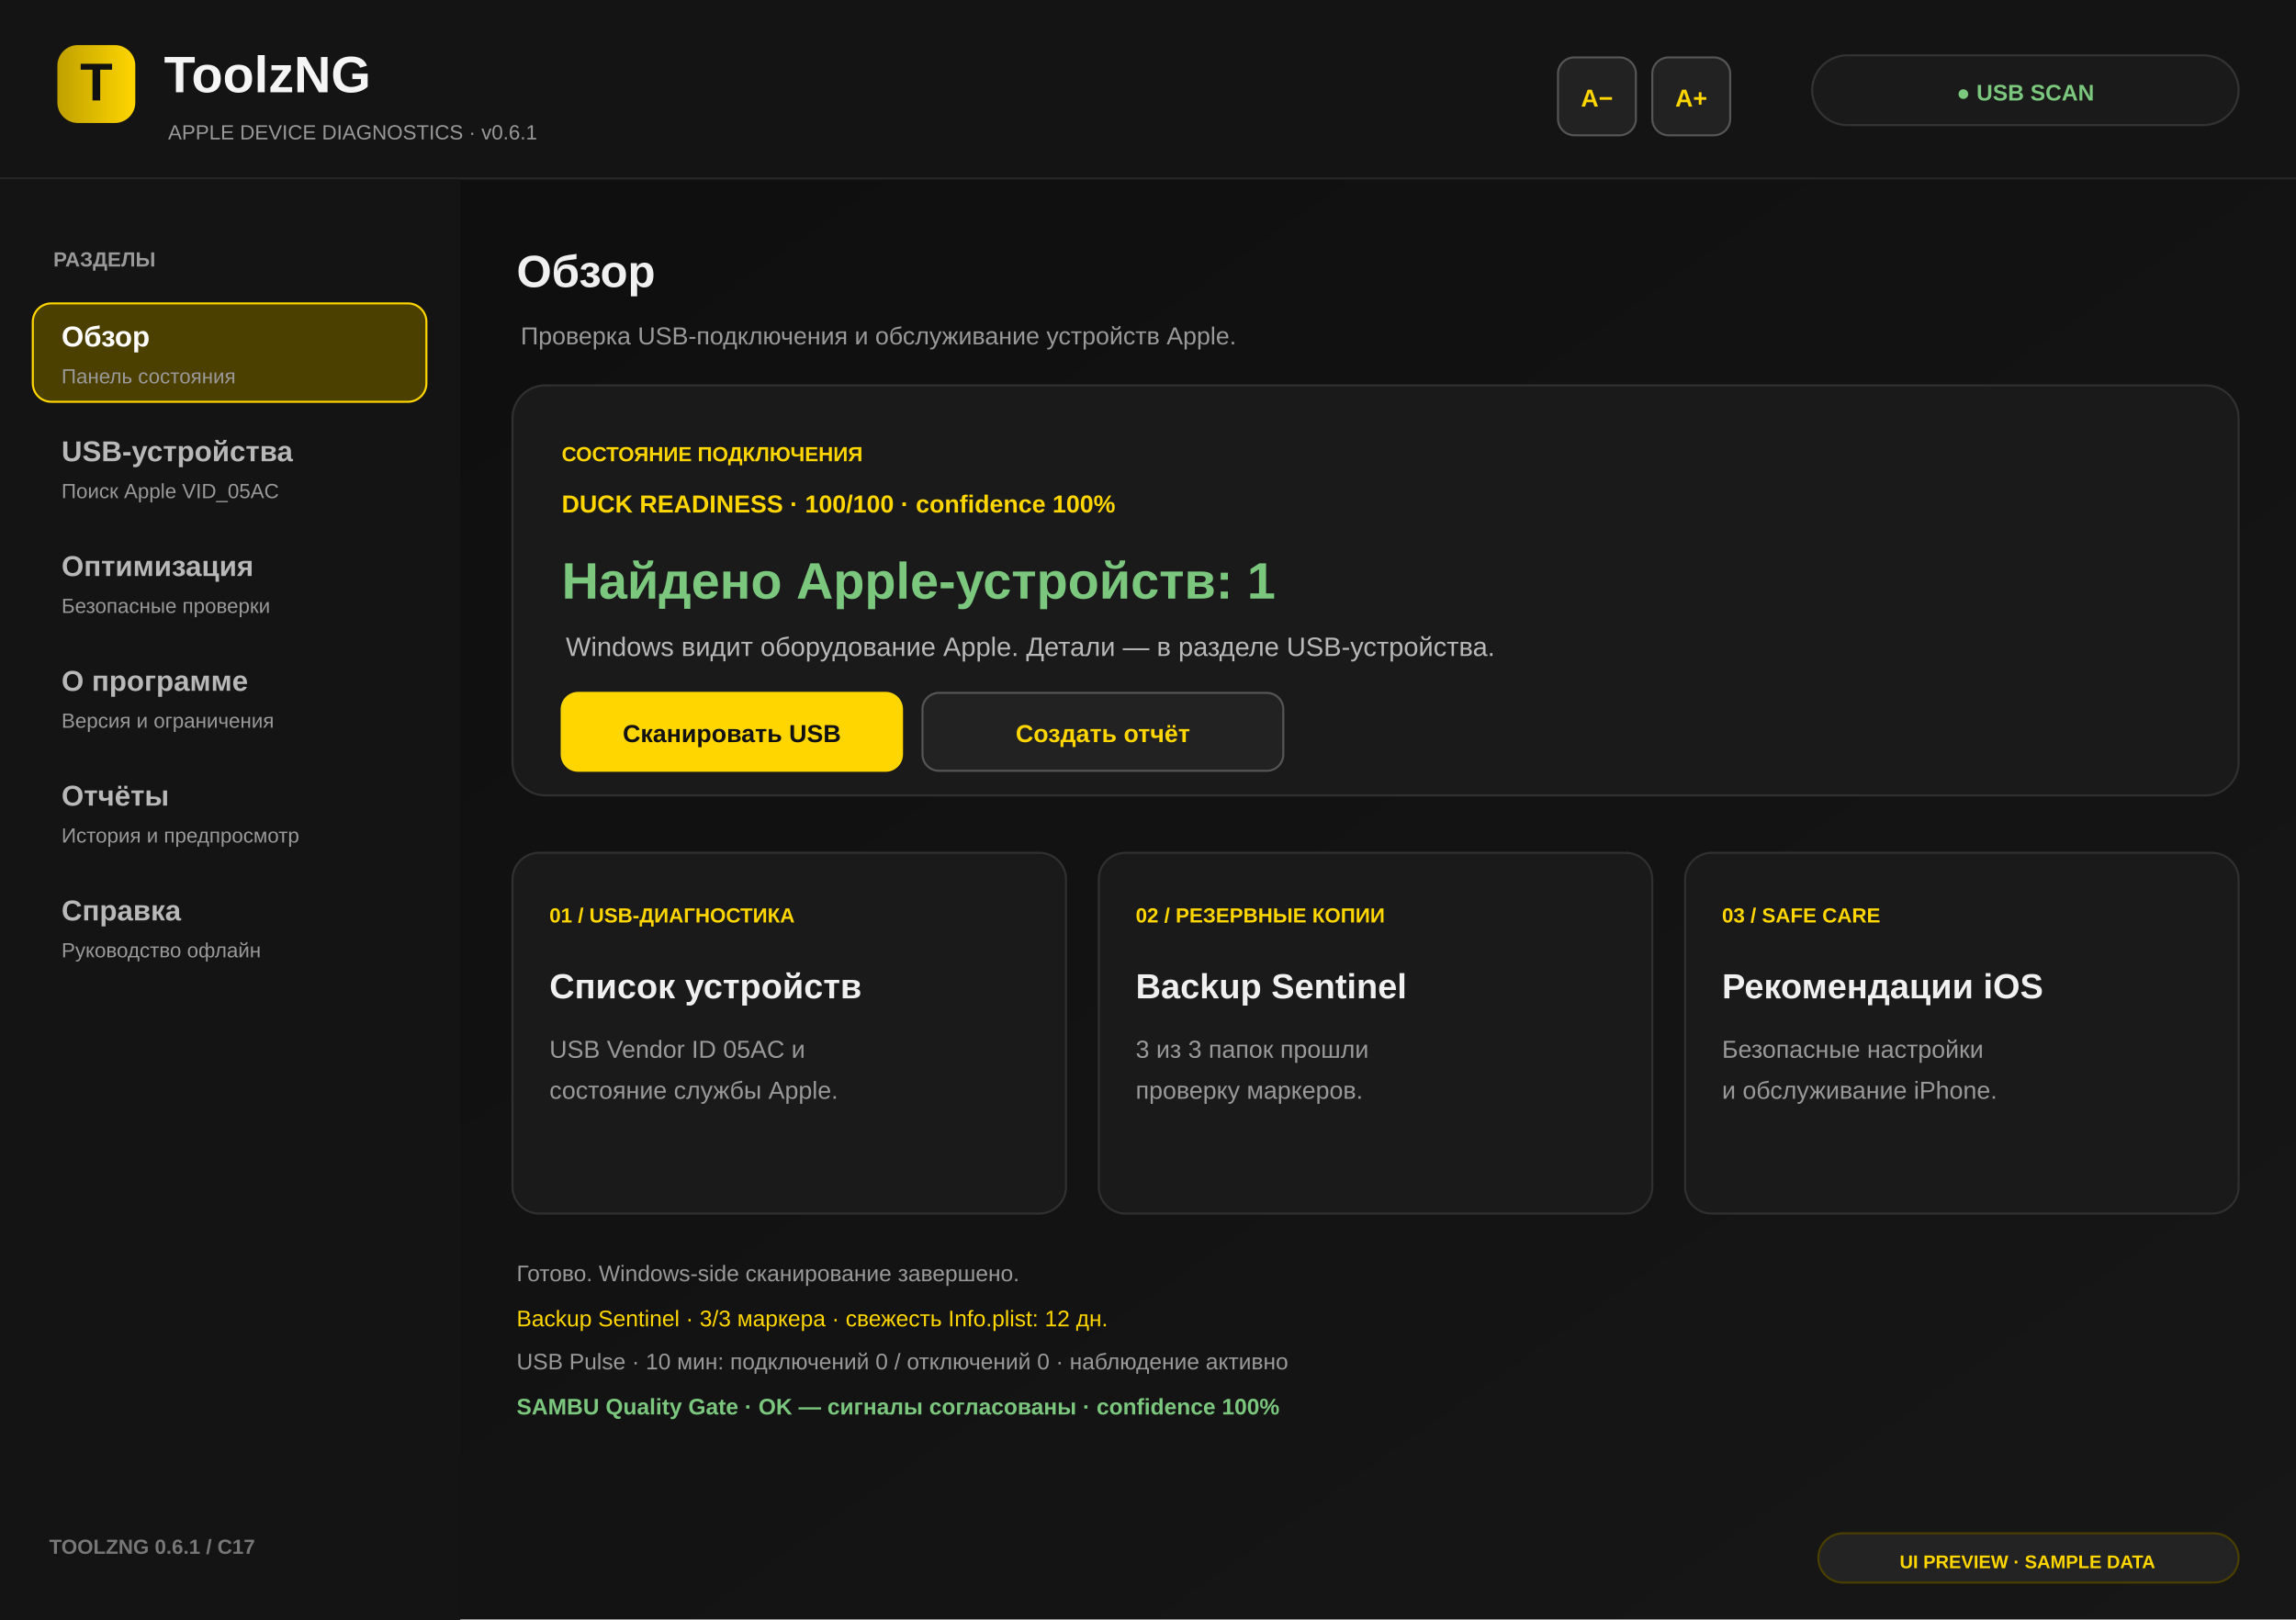
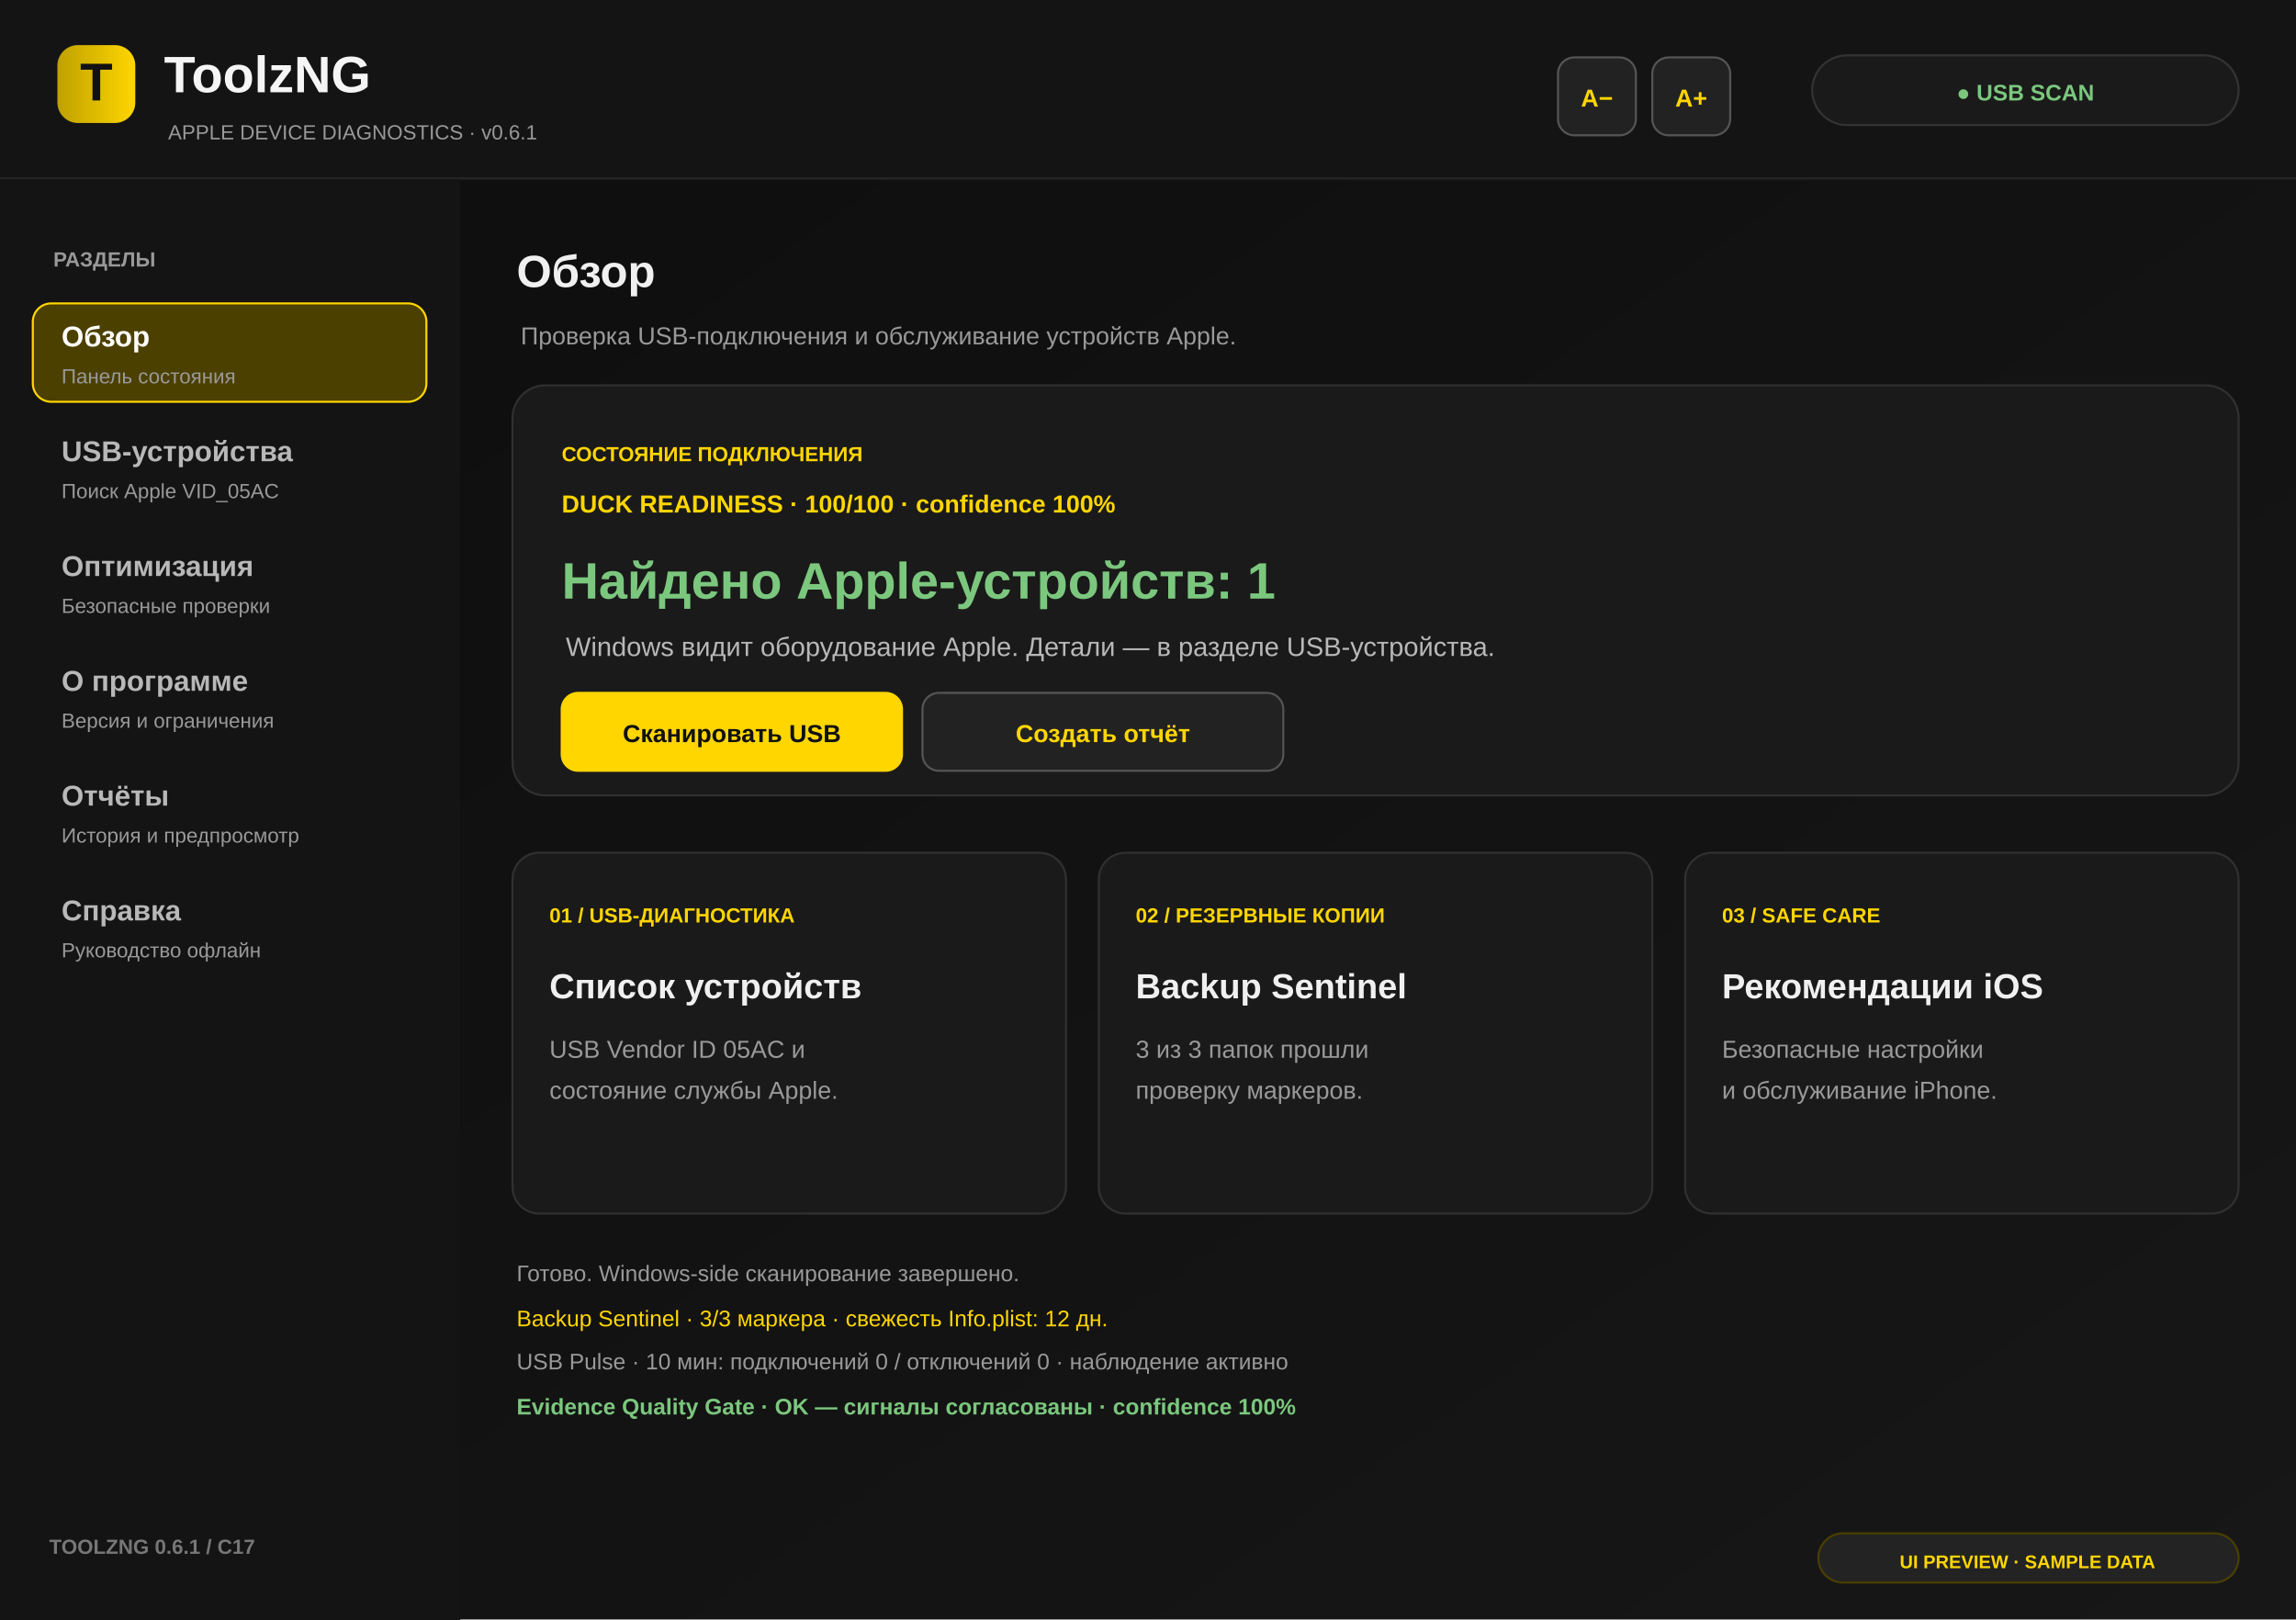
<svg xmlns="http://www.w3.org/2000/svg" width="1120" height="790" viewBox="0 0 1120 790" role="img" aria-labelledby="title desc">
  <defs>
    <linearGradient id="bg" x1="0" y1="0" x2="1" y2="1">
      <stop offset="0" stop-color="#0D0D0D" />
      <stop offset="1" stop-color="#171717" />
    </linearGradient>
    <linearGradient id="gold" x1="0" y1="0" x2="1" y2="0">
      <stop offset="0" stop-color="#BFA100" />
      <stop offset="1" stop-color="#FFD600" />
    </linearGradient>
  </defs>
  <rect width="1120" height="790" fill="url(#bg)" />
  <rect x="0" y="0" width="1120" height="88" fill="#141414" />
  <rect x="28" y="22" width="38" height="38" rx="10" fill="url(#gold)" stroke="none" />
  <text x="47" y="49" font-family="Segoe UI,Arial,sans-serif" font-size="26" font-weight="800" fill="#111111" text-anchor="middle">T</text>
  <text x="80" y="45" font-family="Segoe UI,Arial,sans-serif" font-size="25" font-weight="700" fill="#F5F5F5" text-anchor="start">ToolzNG</text>
  <text x="82" y="68" font-family="Segoe UI,Arial,sans-serif" font-size="10" font-weight="500" fill="#999999" text-anchor="start">APPLE DEVICE DIAGNOSTICS  ·  v0.6.1</text>
  <rect x="760" y="28" width="38" height="38" rx="8" fill="#222222" stroke="#555555" />
  <text x="779" y="52" font-family="Segoe UI,Arial,sans-serif" font-size="12" font-weight="700" fill="#FFD600" text-anchor="middle">A−</text>
  <rect x="806" y="28" width="38" height="38" rx="8" fill="#222222" stroke="#555555" />
  <text x="825" y="52" font-family="Segoe UI,Arial,sans-serif" font-size="12" font-weight="700" fill="#FFD600" text-anchor="middle">A+</text>
  <rect x="884" y="27" width="208" height="34" rx="17" fill="#1A1A1A" stroke="#333333" />
  <text x="988" y="49" font-family="Segoe UI,Arial,sans-serif" font-size="11" font-weight="700" fill="#7BC77E" text-anchor="middle">●  USB SCAN</text>
  <line x1="0" y1="87" x2="1120" y2="87" stroke="#262626" stroke-width="1" />
  <rect x="0" y="88" width="224" height="702" rx="0" fill="#141414" stroke="#141414" />
  <text x="26" y="130" font-family="Segoe UI,Arial,sans-serif" font-size="10" font-weight="700" fill="#999999" text-anchor="start">РАЗДЕЛЫ</text>
  <rect x="16" y="148" width="192" height="48" rx="9" fill="#4C4000" stroke="#FFD600" />
  <text x="30" y="169" font-family="Segoe UI,Arial,sans-serif" font-size="14" font-weight="600" fill="#FFFFFF" text-anchor="start">Обзор</text>
  <text x="30" y="187" font-family="Segoe UI,Arial,sans-serif" font-size="10" font-weight="400" fill="#999999" text-anchor="start">Панель состояния</text>
  <rect x="16" y="204" width="192" height="48" rx="9" fill="#141414" stroke="#141414" />
  <text x="30" y="225" font-family="Segoe UI,Arial,sans-serif" font-size="14" font-weight="600" fill="#B8B8B8" text-anchor="start">USB-устройства</text>
  <text x="30" y="243" font-family="Segoe UI,Arial,sans-serif" font-size="10" font-weight="400" fill="#999999" text-anchor="start">Поиск Apple VID_05AC</text>
  <rect x="16" y="260" width="192" height="48" rx="9" fill="#141414" stroke="#141414" />
  <text x="30" y="281" font-family="Segoe UI,Arial,sans-serif" font-size="14" font-weight="600" fill="#B8B8B8" text-anchor="start">Оптимизация</text>
  <text x="30" y="299" font-family="Segoe UI,Arial,sans-serif" font-size="10" font-weight="400" fill="#999999" text-anchor="start">Безопасные проверки</text>
  <rect x="16" y="316" width="192" height="48" rx="9" fill="#141414" stroke="#141414" />
  <text x="30" y="337" font-family="Segoe UI,Arial,sans-serif" font-size="14" font-weight="600" fill="#B8B8B8" text-anchor="start">О программе</text>
  <text x="30" y="355" font-family="Segoe UI,Arial,sans-serif" font-size="10" font-weight="400" fill="#999999" text-anchor="start">Версия и ограничения</text>
  <rect x="16" y="372" width="192" height="48" rx="9" fill="#141414" stroke="#141414" />
  <text x="30" y="393" font-family="Segoe UI,Arial,sans-serif" font-size="14" font-weight="600" fill="#B8B8B8" text-anchor="start">Отчёты</text>
  <text x="30" y="411" font-family="Segoe UI,Arial,sans-serif" font-size="10" font-weight="400" fill="#999999" text-anchor="start">История и предпросмотр</text>
  <rect x="16" y="428" width="192" height="48" rx="9" fill="#141414" stroke="#141414" />
  <text x="30" y="449" font-family="Segoe UI,Arial,sans-serif" font-size="14" font-weight="600" fill="#B8B8B8" text-anchor="start">Справка</text>
  <text x="30" y="467" font-family="Segoe UI,Arial,sans-serif" font-size="10" font-weight="400" fill="#999999" text-anchor="start">Руководство офлайн</text>
  <text x="24" y="758" font-family="Segoe UI,Arial,sans-serif" font-size="10" font-weight="600" fill="#777777" text-anchor="start">TOOLZNG  0.6.1  /  C17</text>
  <text x="252" y="140" font-family="Segoe UI,Arial,sans-serif" font-size="22" font-weight="700" fill="#F0F0F0" text-anchor="start">Обзор</text>
  <text x="254" y="168" font-family="Segoe UI,Arial,sans-serif" font-size="12" font-weight="400" fill="#999999" text-anchor="start">Проверка USB-подключения и обслуживание устройств Apple.</text>
  <rect x="250" y="188" width="842" height="200" rx="16" fill="#1A1A1A" stroke="#303030" />
  <text x="274" y="225" font-family="Segoe UI,Arial,sans-serif" font-size="10" font-weight="700" fill="#FFD600" text-anchor="start">СОСТОЯНИЕ ПОДКЛЮЧЕНИЯ</text>
  <text x="274" y="250" font-family="Segoe UI,Arial,sans-serif" font-size="12" font-weight="600" fill="#FFD600" text-anchor="start">DUCK READINESS  ·  100/100  ·  confidence 100%</text>
  <text x="274" y="292" font-family="Segoe UI,Arial,sans-serif" font-size="25" font-weight="700" fill="#7BC77E" text-anchor="start">Найдено Apple-устройств: 1</text>
  <text x="276" y="320" font-family="Segoe UI,Arial,sans-serif" font-size="13" font-weight="400" fill="#B8B8B8" text-anchor="start">Windows видит оборудование Apple. Детали — в разделе USB-устройства.</text>
  <rect x="274" y="338" width="166" height="38" rx="8" fill="#FFD600" stroke="#FFD600" />
  <text x="357" y="362" font-family="Segoe UI,Arial,sans-serif" font-size="12" font-weight="700" fill="#111111" text-anchor="middle">Сканировать USB</text>
  <rect x="450" y="338" width="176" height="38" rx="8" fill="#222222" stroke="#555555" />
  <text x="538" y="362" font-family="Segoe UI,Arial,sans-serif" font-size="12" font-weight="700" fill="#FFD600" text-anchor="middle">Создать отчёт</text>
  <rect x="250" y="416" width="270" height="176" rx="13" fill="#1A1A1A" stroke="#303030" />
  <rect x="536" y="416" width="270" height="176" rx="13" fill="#1A1A1A" stroke="#303030" />
  <rect x="822" y="416" width="270" height="176" rx="13" fill="#1A1A1A" stroke="#303030" />
  <text x="268" y="450" font-family="Segoe UI,Arial,sans-serif" font-size="10" font-weight="700" fill="#FFD600" text-anchor="start">01  /  USB-ДИАГНОСТИКА</text>
  <text x="268" y="487" font-family="Segoe UI,Arial,sans-serif" font-size="17" font-weight="650" fill="#F0F0F0" text-anchor="start">Список устройств</text>
  <text x="268" y="516" font-family="Segoe UI,Arial,sans-serif" font-size="12" font-weight="400" fill="#999999" text-anchor="start">USB Vendor ID 05AC и</text>
  <text x="268" y="536" font-family="Segoe UI,Arial,sans-serif" font-size="12" font-weight="400" fill="#999999" text-anchor="start">состояние службы Apple.</text>
  <text x="554" y="450" font-family="Segoe UI,Arial,sans-serif" font-size="10" font-weight="700" fill="#FFD600" text-anchor="start">02  /  РЕЗЕРВНЫЕ КОПИИ</text>
  <text x="554" y="487" font-family="Segoe UI,Arial,sans-serif" font-size="17" font-weight="650" fill="#F0F0F0" text-anchor="start">Backup Sentinel</text>
  <text x="554" y="516" font-family="Segoe UI,Arial,sans-serif" font-size="12" font-weight="400" fill="#999999" text-anchor="start">3 из 3 папок прошли</text>
  <text x="554" y="536" font-family="Segoe UI,Arial,sans-serif" font-size="12" font-weight="400" fill="#999999" text-anchor="start">проверку маркеров.</text>
  <text x="840" y="450" font-family="Segoe UI,Arial,sans-serif" font-size="10" font-weight="700" fill="#FFD600" text-anchor="start">03  /  SAFE CARE</text>
  <text x="840" y="487" font-family="Segoe UI,Arial,sans-serif" font-size="17" font-weight="650" fill="#F0F0F0" text-anchor="start">Рекомендации iOS</text>
  <text x="840" y="516" font-family="Segoe UI,Arial,sans-serif" font-size="12" font-weight="400" fill="#999999" text-anchor="start">Безопасные настройки</text>
  <text x="840" y="536" font-family="Segoe UI,Arial,sans-serif" font-size="12" font-weight="400" fill="#999999" text-anchor="start">и обслуживание iPhone.</text>
  <text x="252" y="625" font-family="Segoe UI,Arial,sans-serif" font-size="11" font-weight="400" fill="#999999" text-anchor="start">Готово. Windows-side сканирование завершено.</text>
  <text x="252" y="647" font-family="Segoe UI,Arial,sans-serif" font-size="11" font-weight="400" fill="#FFD600" text-anchor="start">Backup Sentinel · 3/3 маркера · свежесть Info.plist: 12 дн.</text>
  <text x="252" y="668" font-family="Segoe UI,Arial,sans-serif" font-size="11" font-weight="400" fill="#999999" text-anchor="start">USB Pulse · 10 мин: подключений 0 / отключений 0 · наблюдение активно</text>
-   <text x="252" y="690" font-family="Segoe UI,Arial,sans-serif" font-size="11" font-weight="600" fill="#7BC77E" text-anchor="start">SAMBU Quality Gate · OK — сигналы согласованы · confidence 100%</text>
+   <text x="252" y="690" font-family="Segoe UI,Arial,sans-serif" font-size="11" font-weight="600" fill="#7BC77E" text-anchor="start">Evidence Quality Gate · OK — сигналы согласованы · confidence 100%</text>
  <rect x="887" y="748" width="205" height="24" rx="12" fill="#232323" stroke="#4A3E00" />
  <text x="989" y="765" font-family="Segoe UI,Arial,sans-serif" font-size="9" font-weight="700" fill="#FFD600" text-anchor="middle">UI PREVIEW  ·  SAMPLE DATA</text>
</svg>
